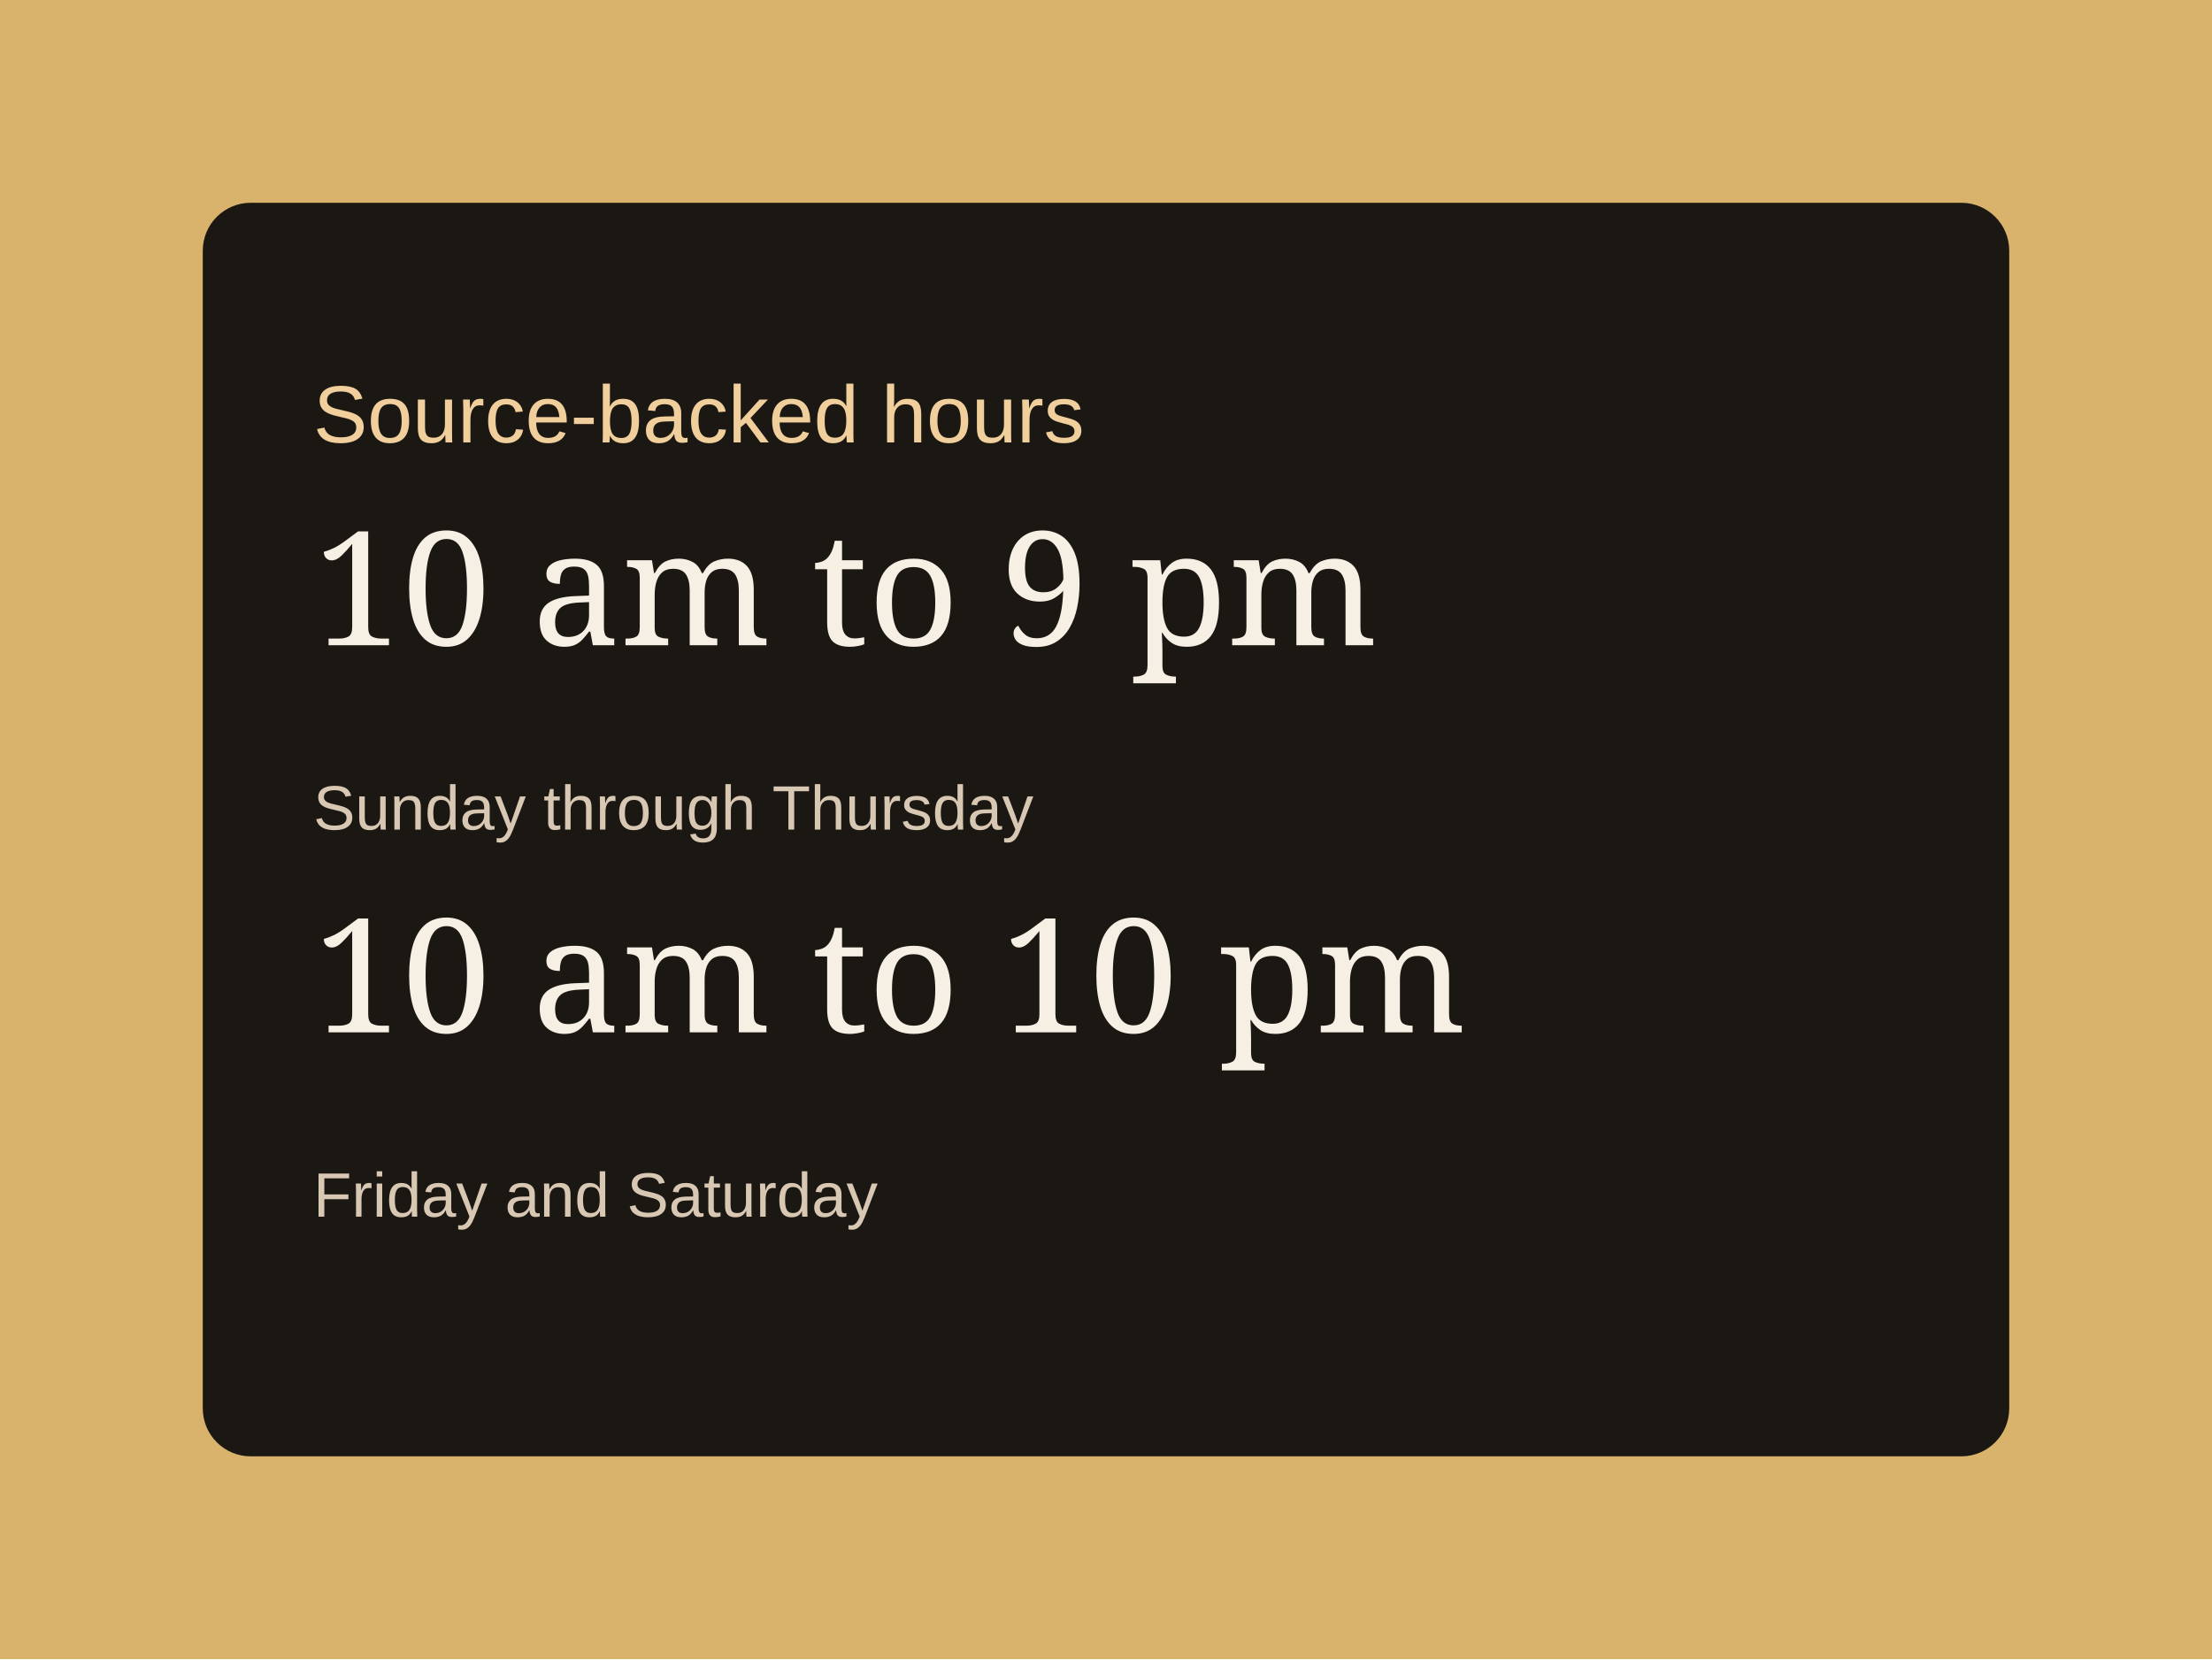
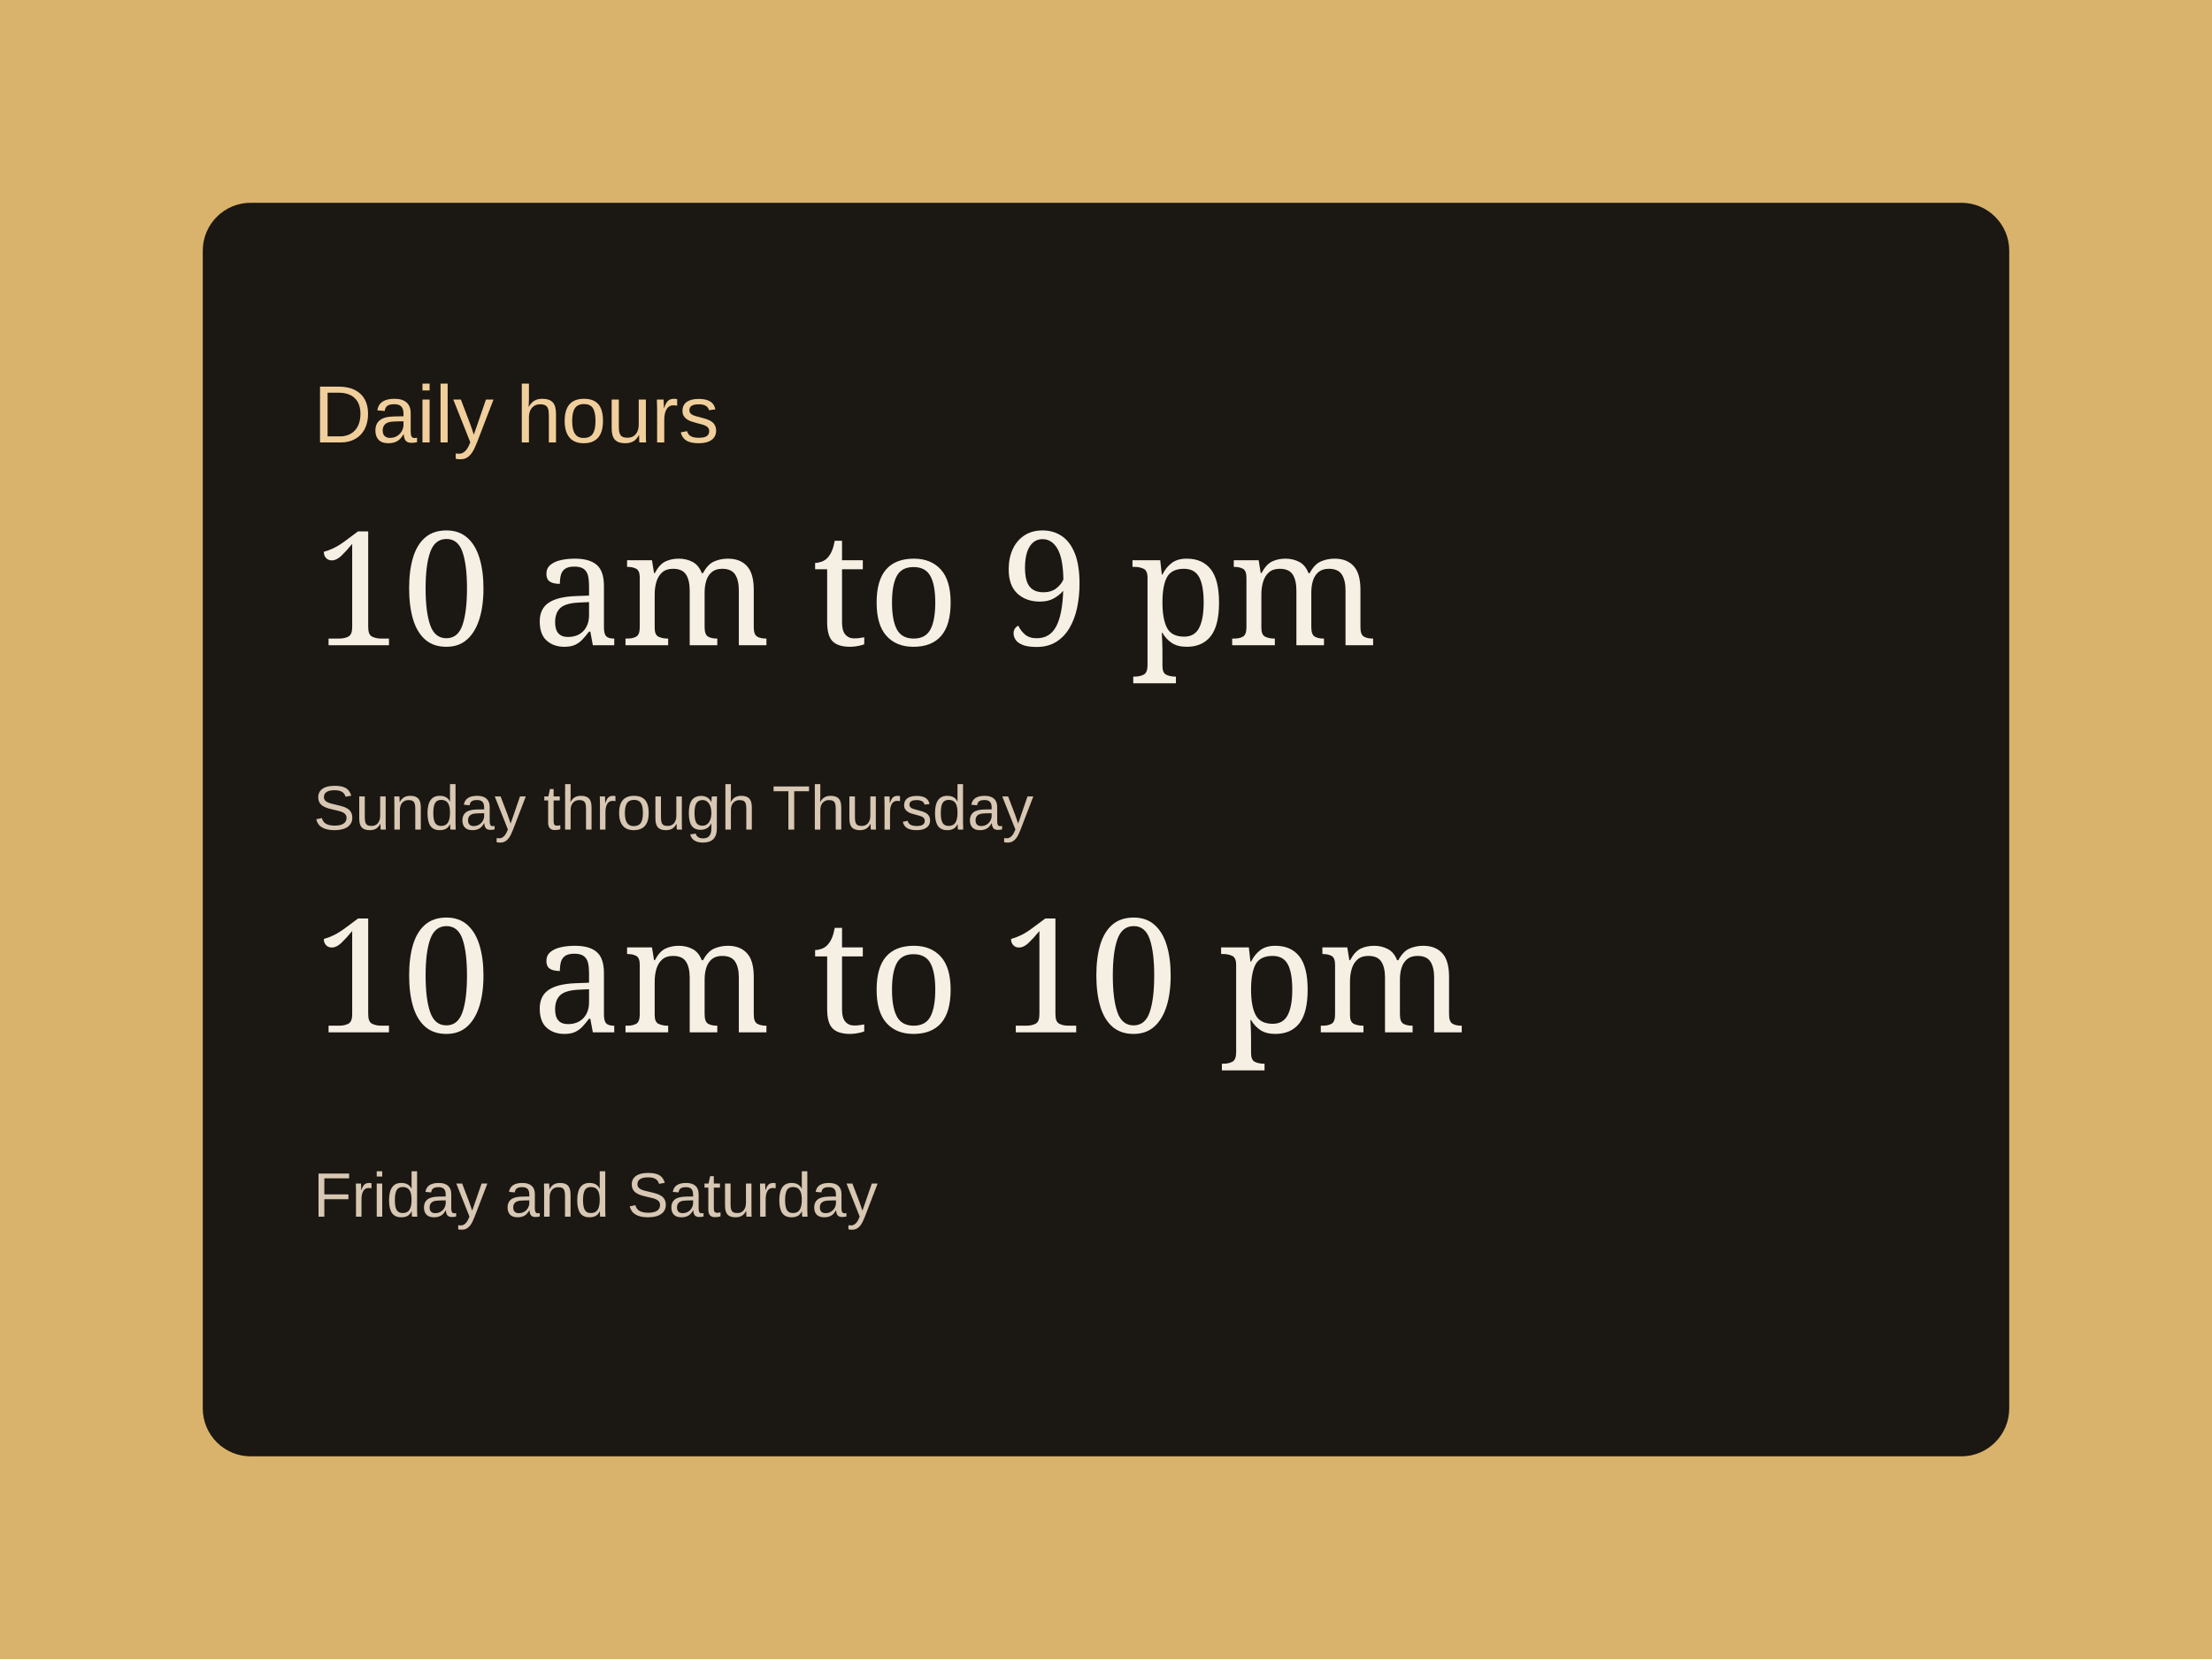
<svg xmlns="http://www.w3.org/2000/svg" viewBox="0 0 1200 900">
  <rect width="1200" height="900" fill="#d9b36b" />
  <rect x="110" y="110" width="980" height="680" rx="26" fill="#1b1712" />
-   <text x="170" y="240" fill="#f0cf9c" font-size="44" font-family="Arial, sans-serif">Source-backed hours</text>
+   <text x="170" y="240" fill="#f0cf9c" font-size="44" font-family="Arial, sans-serif">Daily hours</text>
  <text x="170" y="350" fill="#f6efe4" font-size="86" font-family="Georgia, serif">10 am to 9 pm</text>
  <text x="170" y="450" fill="#d7c7b3" font-size="34" font-family="Arial, sans-serif">Sunday through Thursday</text>
  <text x="170" y="560" fill="#f6efe4" font-size="86" font-family="Georgia, serif">10 am to 10 pm</text>
  <text x="170" y="660" fill="#d7c7b3" font-size="34" font-family="Arial, sans-serif">Friday and Saturday</text>
</svg>
